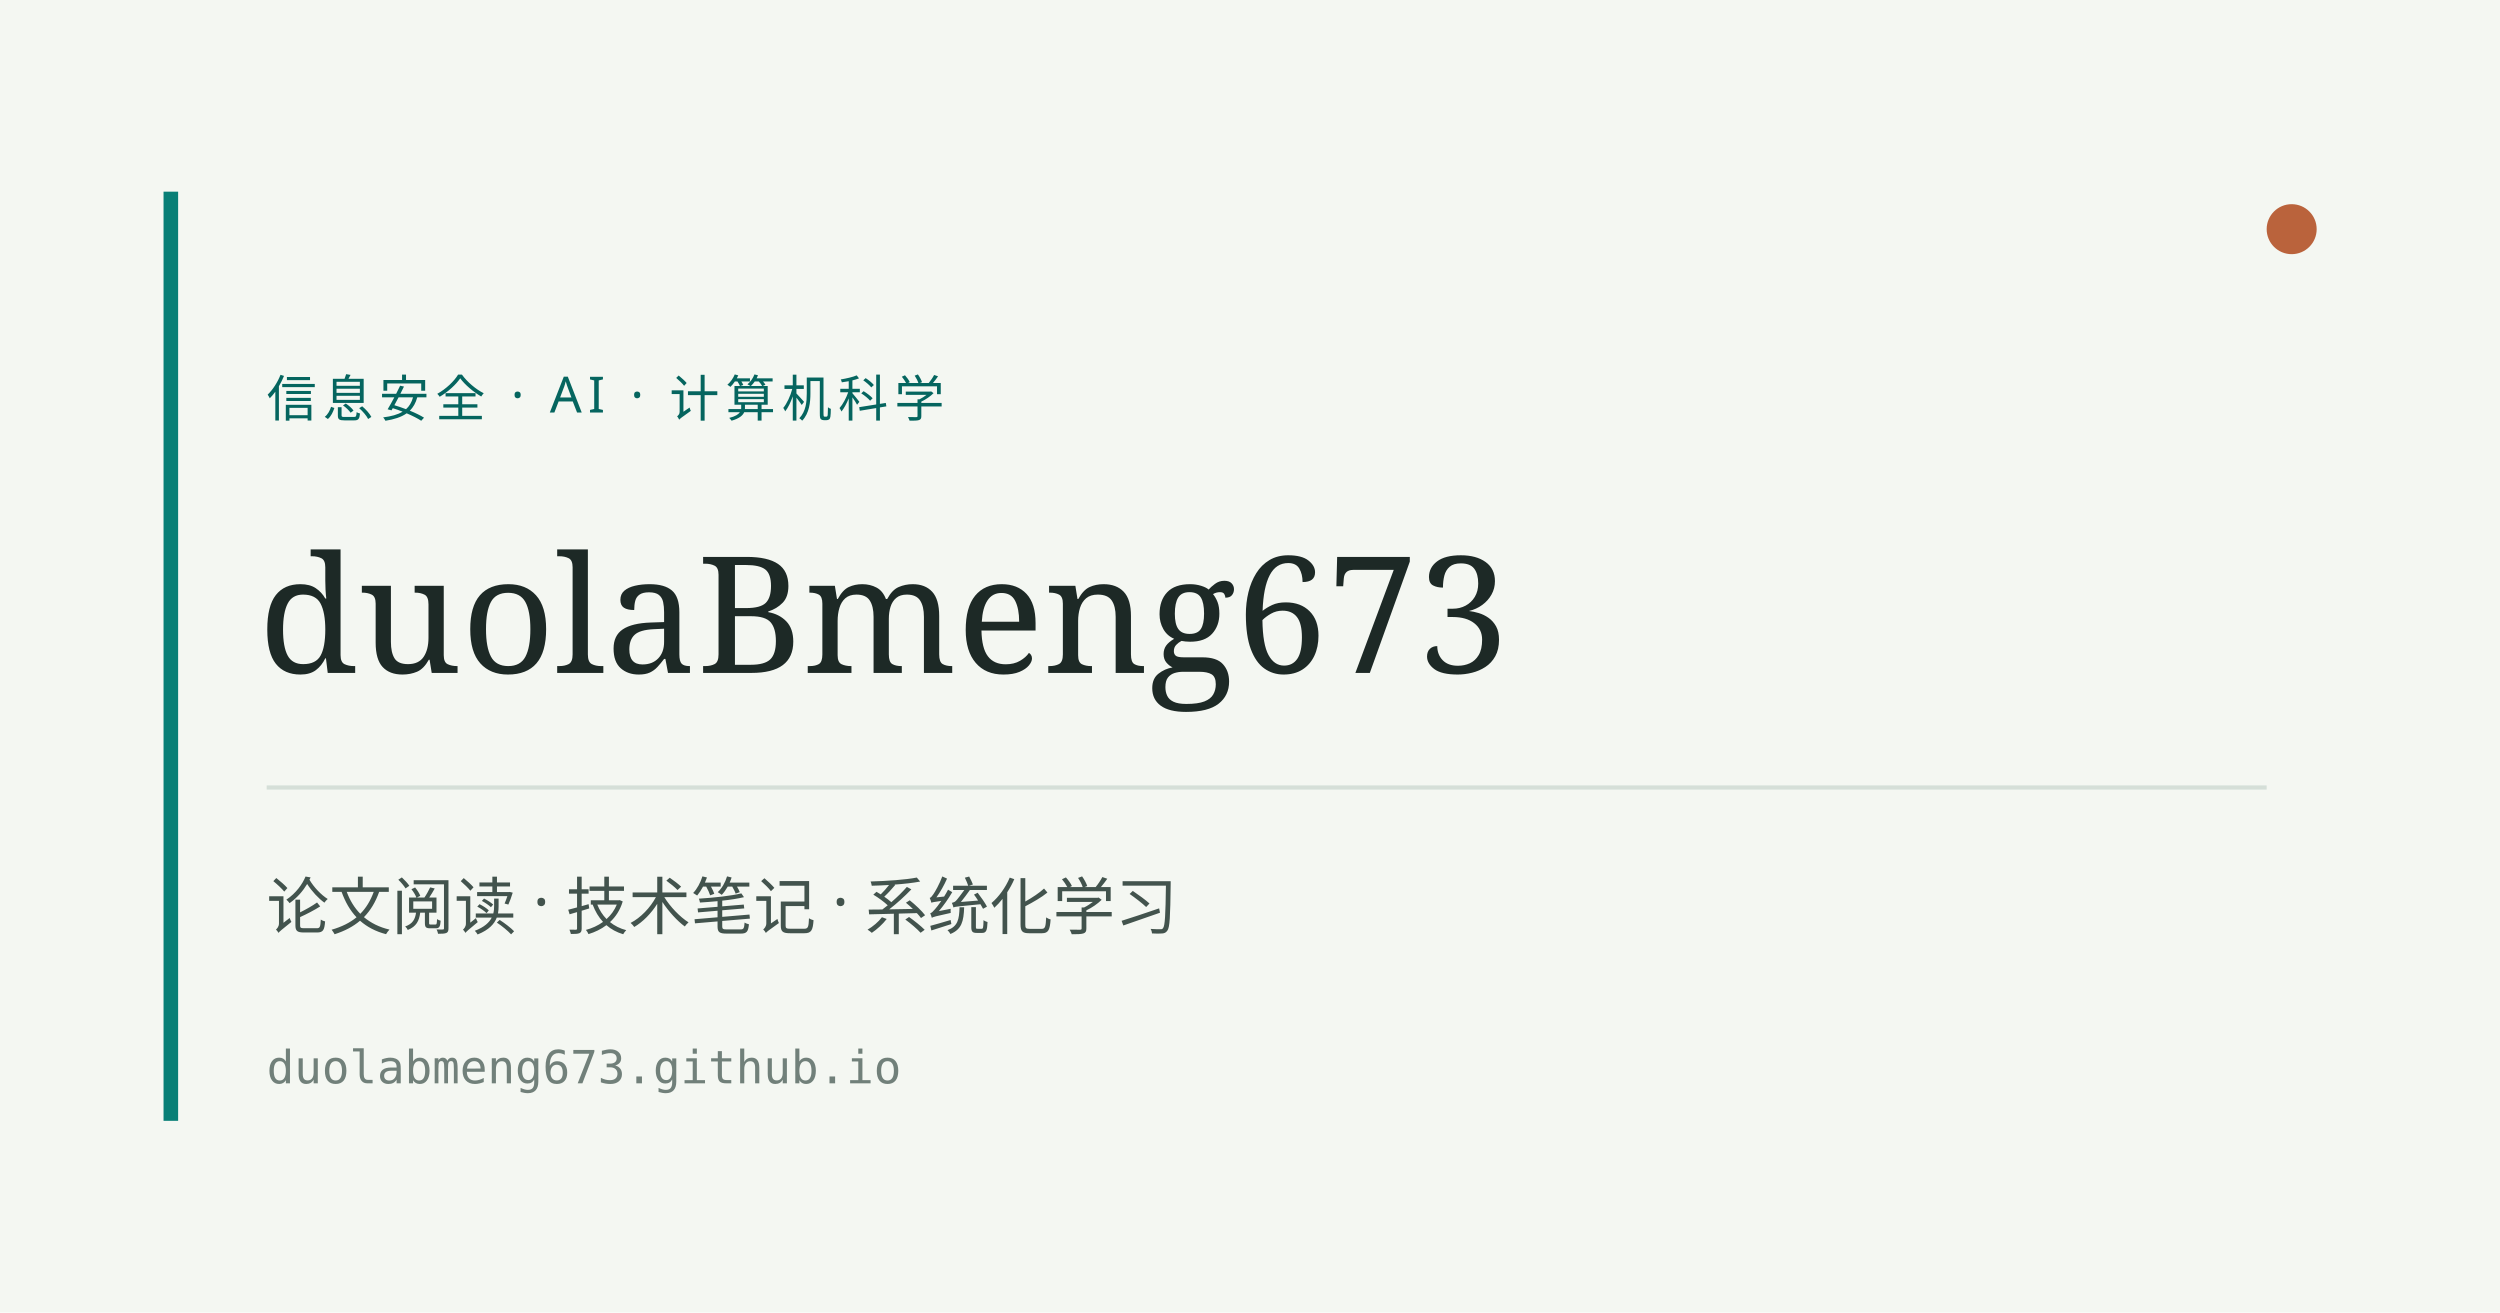
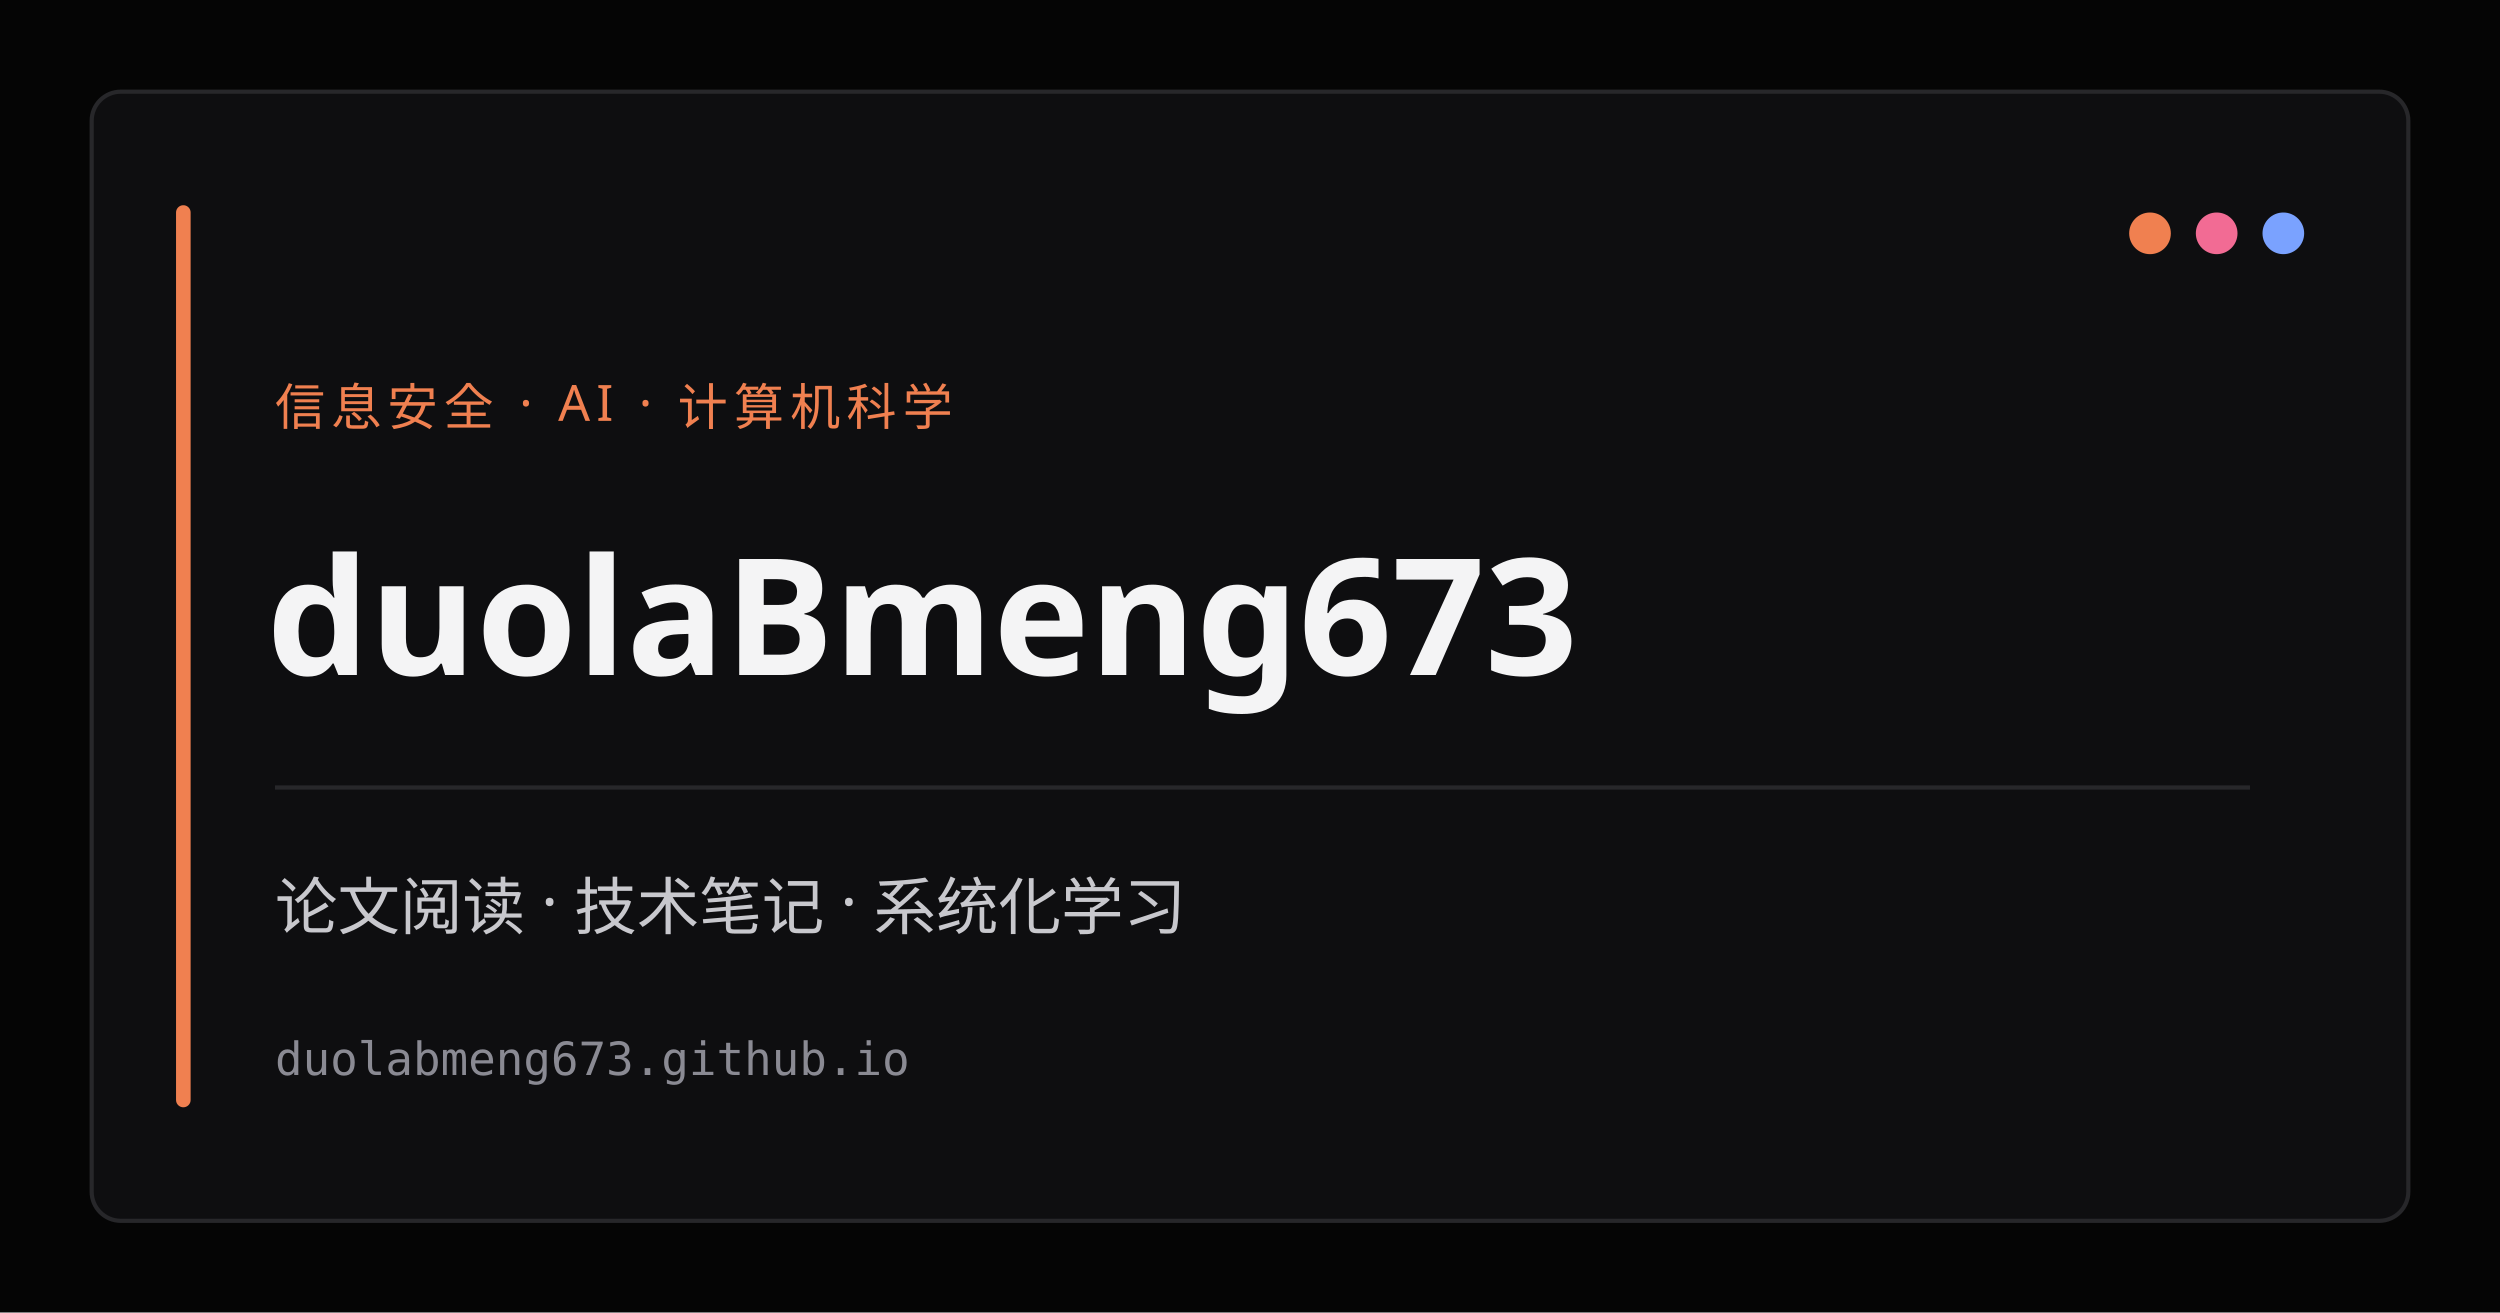
<svg xmlns="http://www.w3.org/2000/svg" width="1200" height="630" viewBox="0 0 1200 630">
-   <rect width="1200" height="630" fill="#f4f7f2" />
-   <path d="M82 92v446" stroke="#087f76" stroke-width="7" />
-   <circle cx="1100" cy="110" r="12" fill="#ba633c" />
-   <text x="128" y="200" fill="#05655f" font-family="system-ui,sans-serif" font-size="24" letter-spacing="3">信息安全 · AI · 计算机科学</text>
-   <text x="124" y="323" fill="#1d2926" font-family="Georgia,serif" font-size="78">duolaBmeng673</text>
-   <path d="M128 378h960" stroke="#d5dfd8" stroke-width="2" />
-   <text x="128" y="446" fill="#42534d" font-family="system-ui,sans-serif" font-size="30">论文阅读 · 技术笔记 · 系统化学习</text>
-   <text x="128" y="520" fill="#71807a" font-family="monospace" font-size="22">duolabmeng673.github.io</text>
+   <rect width="1200" height="630" fill="#050505" />
+   <rect x="44" y="44" width="1112" height="542" rx="14" fill="#0e0e10" stroke="#27272a" stroke-width="2" />
+   <path d="M88 102v426" stroke="#f08050" stroke-width="7" stroke-linecap="round" />
+   <circle cx="1096" cy="112" r="10" fill="#7aa2ff" />
+   <circle cx="1064" cy="112" r="10" fill="#f26b94" />
+   <circle cx="1032" cy="112" r="10" fill="#f08050" />
+   <text x="132" y="204" fill="#f08050" font-family="system-ui,sans-serif" font-size="24" letter-spacing="3">信息安全 · AI · 计算机科学</text>
+   <text x="128" y="324" fill="#f4f4f5" font-family="system-ui,sans-serif" font-weight="700" font-size="78">duolaBmeng673</text>
+   <path d="M132 378h948" stroke="#27272a" stroke-width="2" />
+   <text x="132" y="446" fill="#c8c8cd" font-family="system-ui,sans-serif" font-size="30">论文阅读 · 技术笔记 · 系统化学习</text>
+   <text x="132" y="516" fill="#8a8a93" font-family="monospace" font-size="22">duolabmeng673.github.io</text>
</svg>
